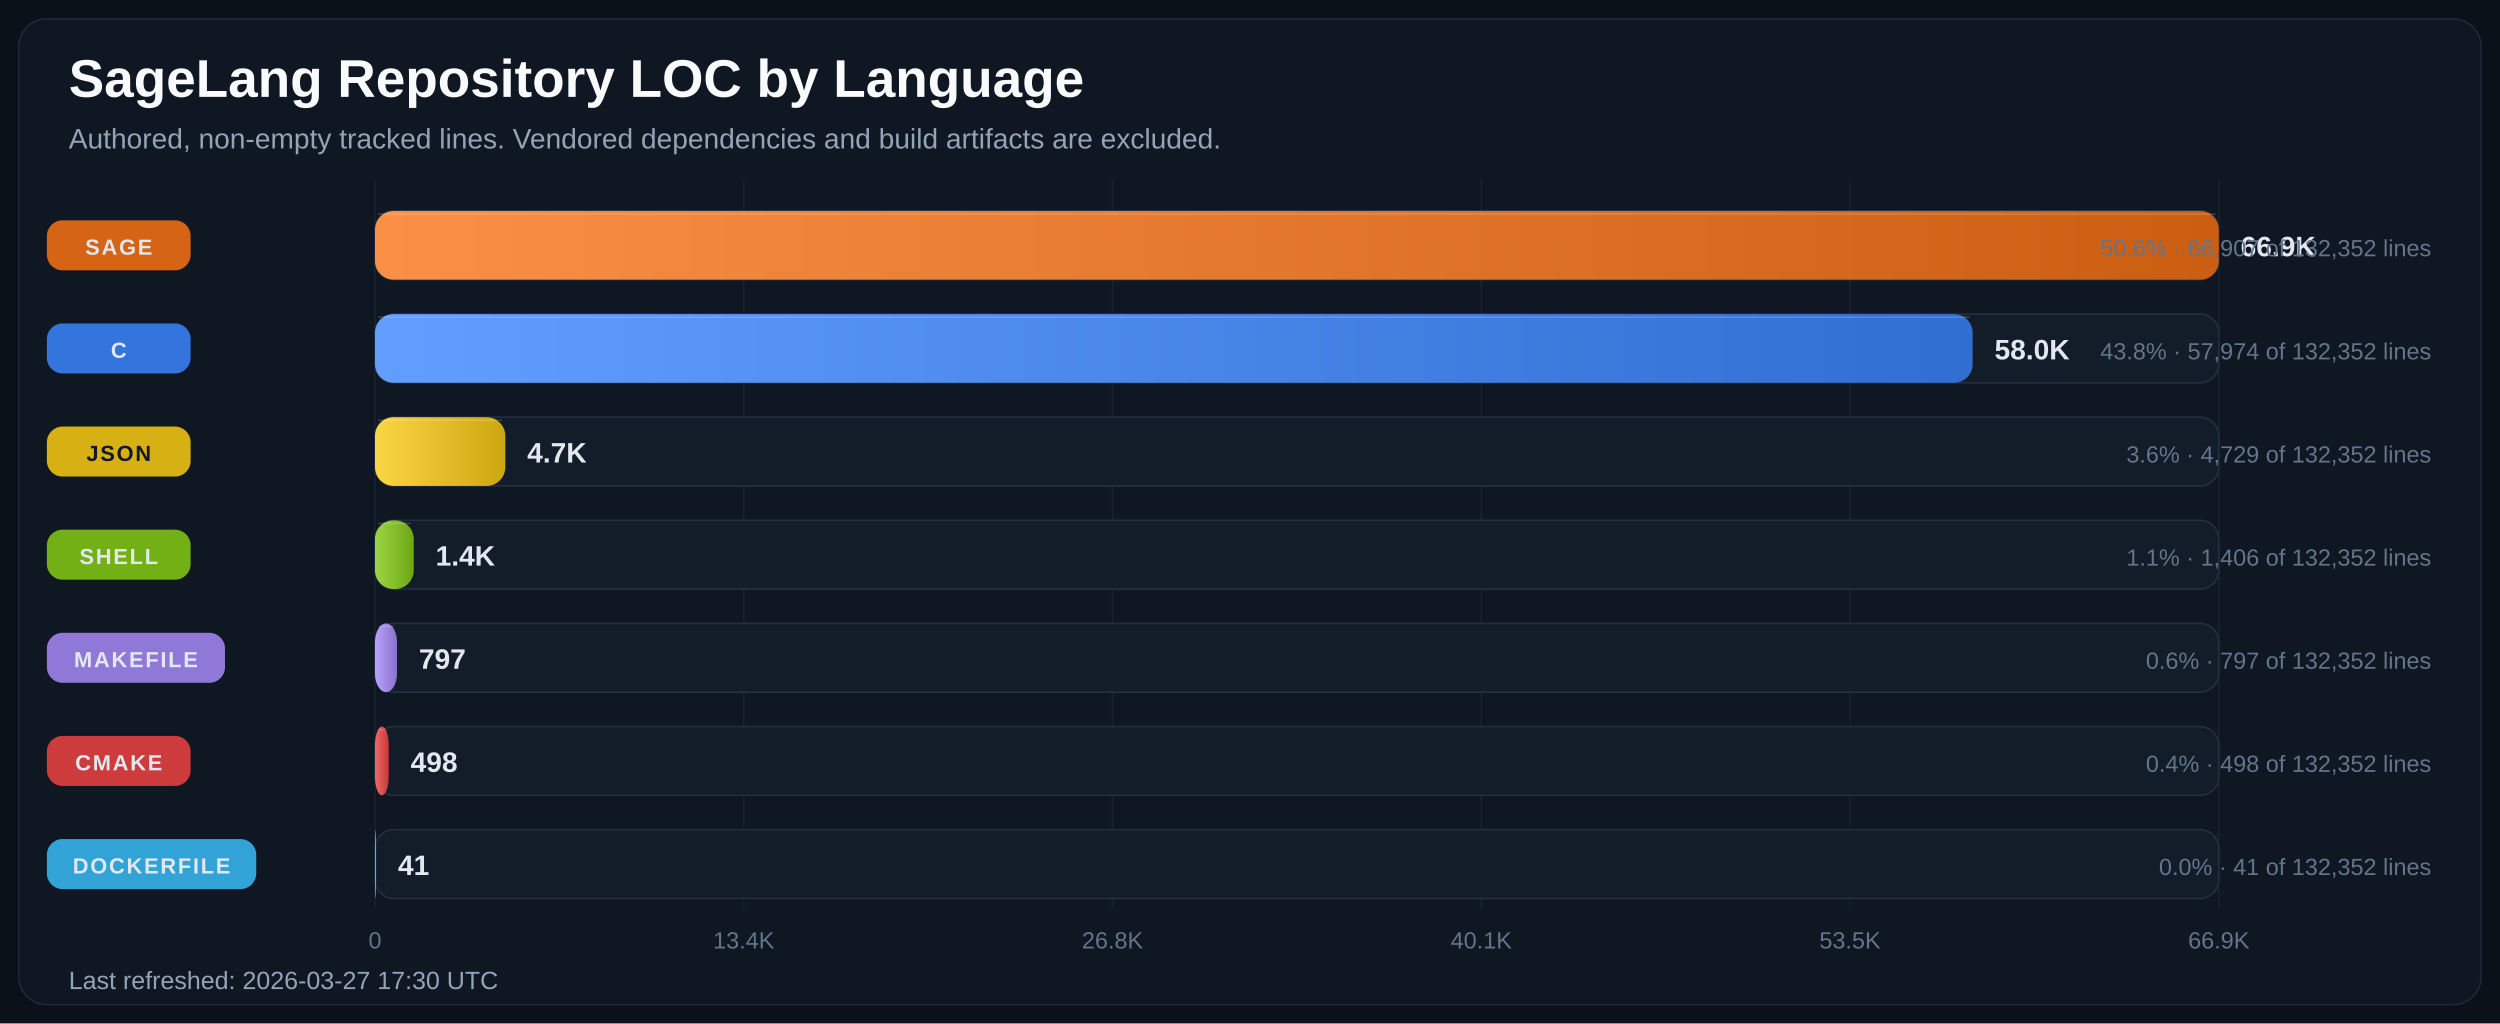
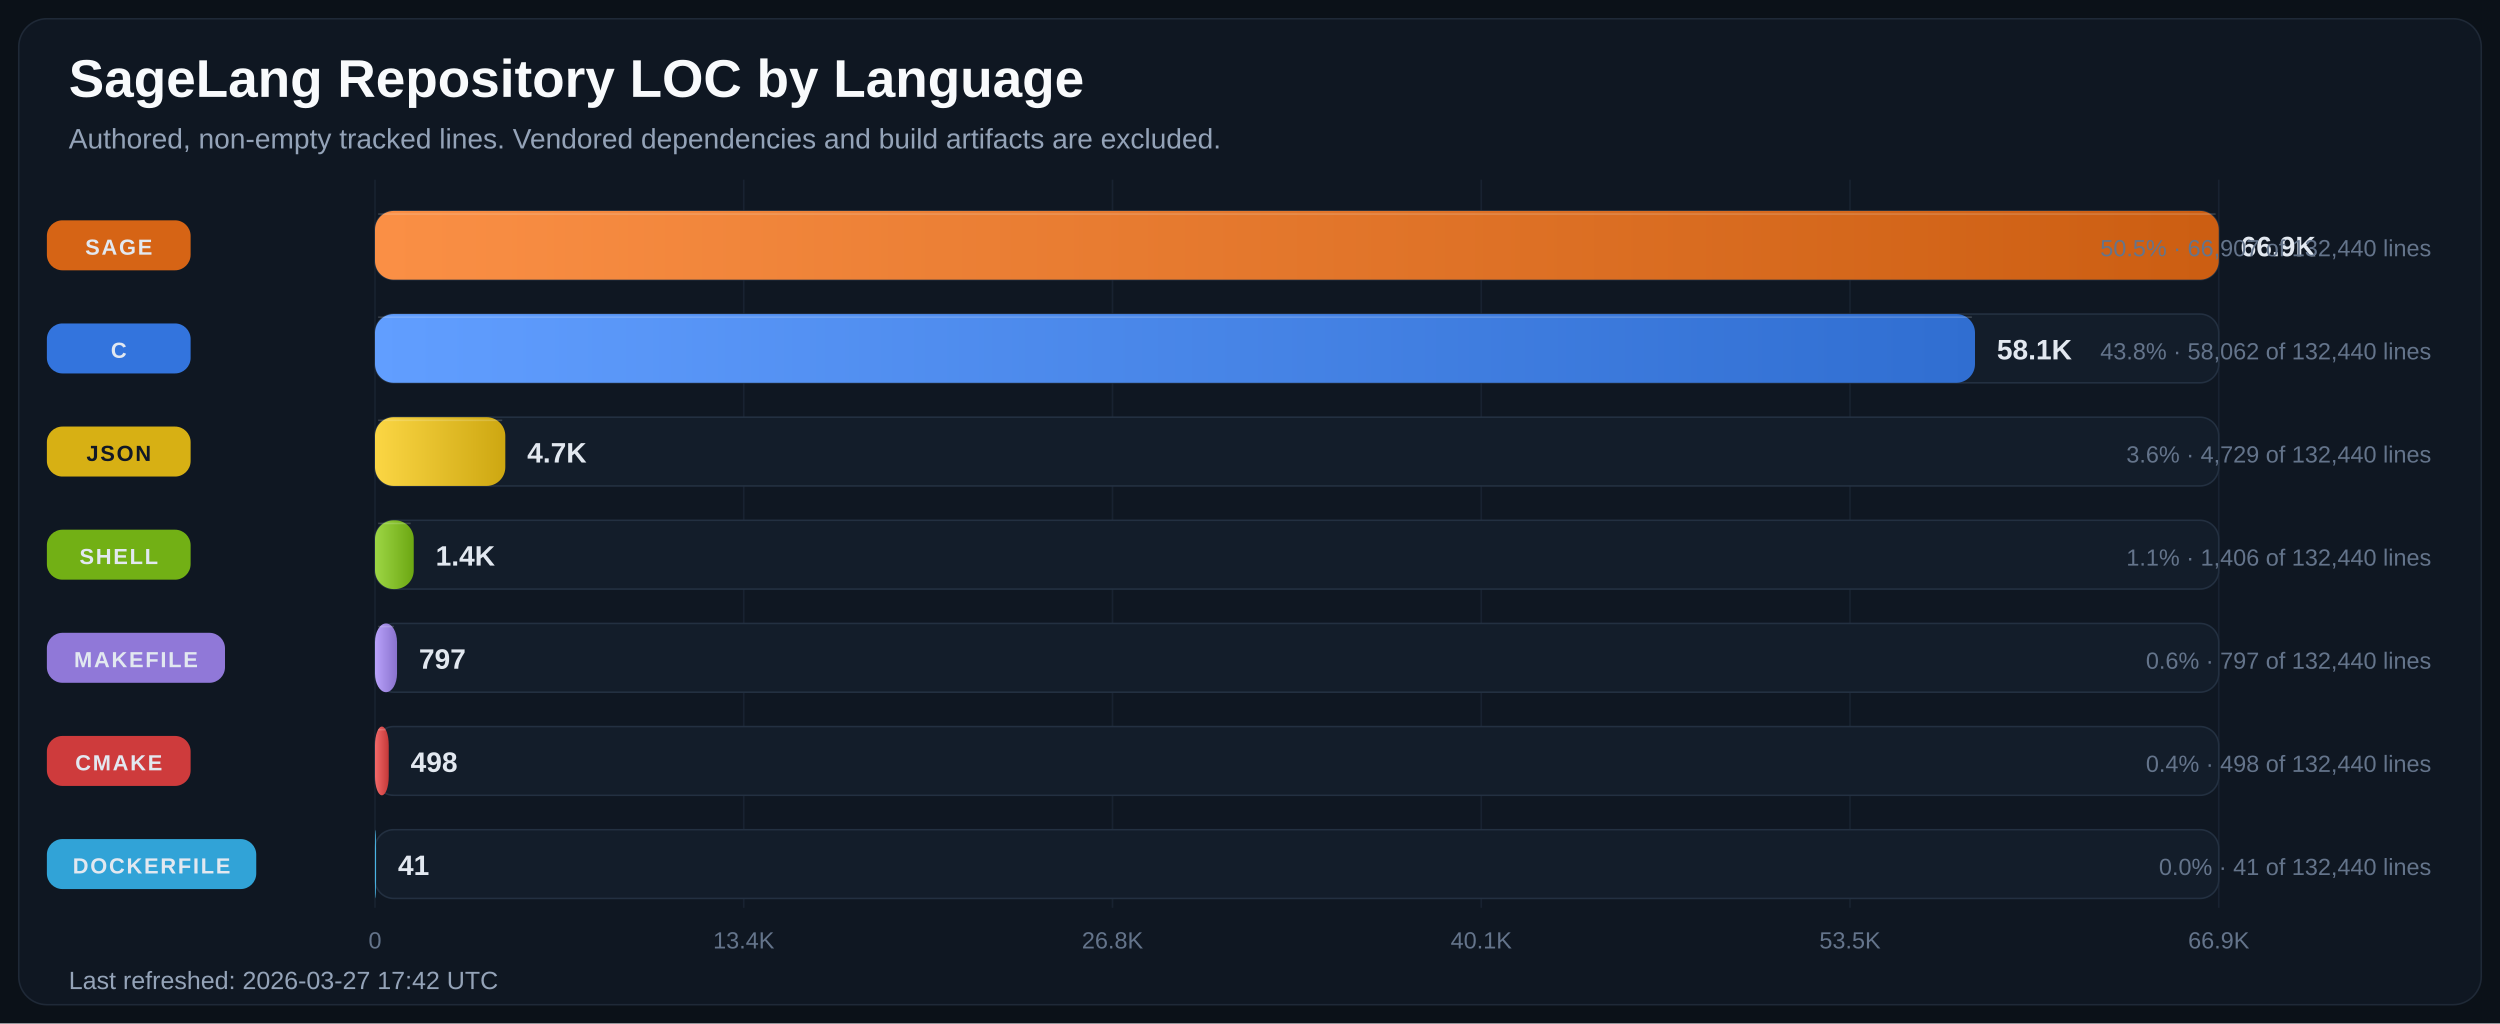
<svg xmlns="http://www.w3.org/2000/svg" width="1600" height="655" viewBox="0 0 1600 655" role="img" aria-labelledby="title desc">
  <defs>
    <linearGradient id="bar-gradient-0" x1="0%" y1="0%" x2="100%" y2="0%">
      <stop offset="0%" stop-color="#FA8F45" />
      <stop offset="100%" stop-color="#CC5E12" />
    </linearGradient>
    <linearGradient id="bar-gradient-1" x1="0%" y1="0%" x2="100%" y2="0%">
      <stop offset="0%" stop-color="#619EFF" />
      <stop offset="100%" stop-color="#306ED1" />
    </linearGradient>
    <linearGradient id="bar-gradient-2" x1="0%" y1="0%" x2="100%" y2="0%">
      <stop offset="0%" stop-color="#FBD644" />
      <stop offset="100%" stop-color="#CDA711" />
    </linearGradient>
    <linearGradient id="bar-gradient-3" x1="0%" y1="0%" x2="100%" y2="0%">
      <stop offset="0%" stop-color="#9DD645" />
      <stop offset="100%" stop-color="#6CA712" />
    </linearGradient>
    <linearGradient id="bar-gradient-4" x1="0%" y1="0%" x2="100%" y2="0%">
      <stop offset="0%" stop-color="#B9A2FB" />
      <stop offset="100%" stop-color="#8972CD" />
    </linearGradient>
    <linearGradient id="bar-gradient-5" x1="0%" y1="0%" x2="100%" y2="0%">
      <stop offset="0%" stop-color="#F26969" />
      <stop offset="100%" stop-color="#C43838" />
    </linearGradient>
    <linearGradient id="bar-gradient-6" x1="0%" y1="0%" x2="100%" y2="0%">
      <stop offset="0%" stop-color="#60CAF9" />
      <stop offset="100%" stop-color="#2E9BCB" />
    </linearGradient>
  </defs>
  <rect width="100%" height="100%" fill="#0B1118" />
  <rect x="12" y="12" width="1576" height="631" rx="18" fill="#0F1722" stroke="#1F2937" />
  <text x="44" y="62" fill="#F8FAFC" font-size="34" font-family="Segoe UI, Arial, sans-serif" font-weight="700">SageLang Repository LOC by Language</text>
  <text x="44" y="95" fill="#94A3B8" font-size="18" font-family="Segoe UI, Arial, sans-serif">Authored, non-empty tracked lines. Vendored dependencies and build artifacts are excluded.</text>
  <line x1="240.0" y1="115" x2="240.0" y2="581" stroke="#182231" stroke-width="1" />
  <text x="240.0" y="607" text-anchor="middle" fill="#64748B" font-size="15" font-family="Segoe UI, Arial, sans-serif">0</text>
  <line x1="476.0" y1="115" x2="476.0" y2="581" stroke="#182231" stroke-width="1" />
  <text x="476.0" y="607" text-anchor="middle" fill="#64748B" font-size="15" font-family="Segoe UI, Arial, sans-serif">13.4K</text>
  <line x1="712.0" y1="115" x2="712.0" y2="581" stroke="#182231" stroke-width="1" />
  <text x="712.0" y="607" text-anchor="middle" fill="#64748B" font-size="15" font-family="Segoe UI, Arial, sans-serif">26.8K</text>
  <line x1="948.0" y1="115" x2="948.0" y2="581" stroke="#182231" stroke-width="1" />
  <text x="948.0" y="607" text-anchor="middle" fill="#64748B" font-size="15" font-family="Segoe UI, Arial, sans-serif">40.1K</text>
  <line x1="1184.0" y1="115" x2="1184.0" y2="581" stroke="#182231" stroke-width="1" />
  <text x="1184.0" y="607" text-anchor="middle" fill="#64748B" font-size="15" font-family="Segoe UI, Arial, sans-serif">53.5K</text>
  <line x1="1420.0" y1="115" x2="1420.0" y2="581" stroke="#182231" stroke-width="1" />
  <text x="1420.0" y="607" text-anchor="middle" fill="#64748B" font-size="15" font-family="Segoe UI, Arial, sans-serif">66.9K</text>
  <rect x="30" y="141.0" width="92" height="32" rx="10" fill="#E06814" opacity="0.95" />
  <text x="76.0" y="163.0" text-anchor="middle" fill="#E2E8F0" font-size="14" font-family="Segoe UI, Arial, sans-serif" font-weight="700" letter-spacing="1.1">SAGE</text>
  <rect x="240" y="135" width="1180" height="44" rx="12" fill="#131D2A" stroke="#233041" />
  <rect x="240" y="135" width="1180.0" height="44" rx="12" fill="url(#bar-gradient-0)" />
  <line x1="242.0" y1="137.0" x2="1418.0" y2="137.0" stroke="#F8FAFC" stroke-opacity="0.18" />
  <text x="1434.0" y="164.0" fill="#E2E8F0" font-size="18" font-family="Segoe UI, Arial, sans-serif" font-weight="700">66.9K</text>
-   <text x="1556" y="164.0" text-anchor="end" fill="#64748B" font-size="15" font-family="Segoe UI, Arial, sans-serif">50.6% · 66,907 of 132,352 lines</text>
+   <text x="1556" y="164.0" text-anchor="end" fill="#64748B" font-size="15" font-family="Segoe UI, Arial, sans-serif">50.5% · 66,907 of 132,440 lines</text>
  <rect x="30" y="207.0" width="92" height="32" rx="10" fill="#3479E6" opacity="0.95" />
  <text x="76.0" y="229.0" text-anchor="middle" fill="#E2E8F0" font-size="14" font-family="Segoe UI, Arial, sans-serif" font-weight="700" letter-spacing="1.1">C</text>
  <rect x="240" y="201" width="1180" height="44" rx="12" fill="#131D2A" stroke="#233041" />
-   <rect x="240" y="201" width="1022.5" height="44" rx="12" fill="url(#bar-gradient-1)" />
-   <line x1="242.0" y1="203.0" x2="1260.5" y2="203.0" stroke="#F8FAFC" stroke-opacity="0.18" />
-   <text x="1276.5" y="230.0" fill="#E2E8F0" font-size="18" font-family="Segoe UI, Arial, sans-serif" font-weight="700">58.0K</text>
-   <text x="1556" y="230.0" text-anchor="end" fill="#64748B" font-size="15" font-family="Segoe UI, Arial, sans-serif">43.8% · 57,974 of 132,352 lines</text>
+   <rect x="240" y="201" width="1024.0" height="44" rx="12" fill="url(#bar-gradient-1)" />
+   <line x1="242.0" y1="203.0" x2="1262.0" y2="203.0" stroke="#F8FAFC" stroke-opacity="0.18" />
+   <text x="1278.0" y="230.0" fill="#E2E8F0" font-size="18" font-family="Segoe UI, Arial, sans-serif" font-weight="700">58.1K</text>
+   <text x="1556" y="230.0" text-anchor="end" fill="#64748B" font-size="15" font-family="Segoe UI, Arial, sans-serif">43.8% · 58,062 of 132,440 lines</text>
  <rect x="30" y="273.0" width="92" height="32" rx="10" fill="#E1B813" opacity="0.95" />
  <text x="76.0" y="295.0" text-anchor="middle" fill="#111827" font-size="14" font-family="Segoe UI, Arial, sans-serif" font-weight="700" letter-spacing="1.1">JSON</text>
  <rect x="240" y="267" width="1180" height="44" rx="12" fill="#131D2A" stroke="#233041" />
  <rect x="240" y="267" width="83.4" height="44" rx="12" fill="url(#bar-gradient-2)" />
  <line x1="242.0" y1="269.0" x2="321.4" y2="269.0" stroke="#F8FAFC" stroke-opacity="0.18" />
  <text x="337.4" y="296.0" fill="#E2E8F0" font-size="18" font-family="Segoe UI, Arial, sans-serif" font-weight="700">4.7K</text>
-   <text x="1556" y="296.0" text-anchor="end" fill="#64748B" font-size="15" font-family="Segoe UI, Arial, sans-serif">3.6% · 4,729 of 132,352 lines</text>
+   <text x="1556" y="296.0" text-anchor="end" fill="#64748B" font-size="15" font-family="Segoe UI, Arial, sans-serif">3.6% · 4,729 of 132,440 lines</text>
  <rect x="30" y="339.0" width="92" height="32" rx="10" fill="#77B814" opacity="0.95" />
  <text x="76.0" y="361.0" text-anchor="middle" fill="#E2E8F0" font-size="14" font-family="Segoe UI, Arial, sans-serif" font-weight="700" letter-spacing="1.1">SHELL</text>
  <rect x="240" y="333" width="1180" height="44" rx="12" fill="#131D2A" stroke="#233041" />
  <rect x="240" y="333" width="24.8" height="44" rx="12" fill="url(#bar-gradient-3)" />
  <line x1="242.0" y1="335.0" x2="262.8" y2="335.0" stroke="#F8FAFC" stroke-opacity="0.18" />
  <text x="278.8" y="362.0" fill="#E2E8F0" font-size="18" font-family="Segoe UI, Arial, sans-serif" font-weight="700">1.4K</text>
-   <text x="1556" y="362.0" text-anchor="end" fill="#64748B" font-size="15" font-family="Segoe UI, Arial, sans-serif">1.1% · 1,406 of 132,352 lines</text>
+   <text x="1556" y="362.0" text-anchor="end" fill="#64748B" font-size="15" font-family="Segoe UI, Arial, sans-serif">1.1% · 1,406 of 132,440 lines</text>
  <rect x="30" y="405.0" width="114" height="32" rx="10" fill="#967DE1" opacity="0.95" />
  <text x="87.0" y="427.0" text-anchor="middle" fill="#E2E8F0" font-size="14" font-family="Segoe UI, Arial, sans-serif" font-weight="700" letter-spacing="1.1">MAKEFILE</text>
  <rect x="240" y="399" width="1180" height="44" rx="12" fill="#131D2A" stroke="#233041" />
  <rect x="240" y="399" width="14.1" height="44" rx="12" fill="url(#bar-gradient-4)" />
  <line x1="242.0" y1="401.0" x2="252.1" y2="401.0" stroke="#F8FAFC" stroke-opacity="0.18" />
  <text x="268.1" y="428.0" fill="#E2E8F0" font-size="18" font-family="Segoe UI, Arial, sans-serif" font-weight="700">797</text>
-   <text x="1556" y="428.0" text-anchor="end" fill="#64748B" font-size="15" font-family="Segoe UI, Arial, sans-serif">0.6% · 797 of 132,352 lines</text>
+   <text x="1556" y="428.0" text-anchor="end" fill="#64748B" font-size="15" font-family="Segoe UI, Arial, sans-serif">0.6% · 797 of 132,440 lines</text>
  <rect x="30" y="471.0" width="92" height="32" rx="10" fill="#D73D3D" opacity="0.95" />
  <text x="76.0" y="493.0" text-anchor="middle" fill="#E2E8F0" font-size="14" font-family="Segoe UI, Arial, sans-serif" font-weight="700" letter-spacing="1.1">CMAKE</text>
  <rect x="240" y="465" width="1180" height="44" rx="12" fill="#131D2A" stroke="#233041" />
  <rect x="240" y="465" width="8.8" height="44" rx="12" fill="url(#bar-gradient-5)" />
  <line x1="242.0" y1="467.0" x2="246.8" y2="467.0" stroke="#F8FAFC" stroke-opacity="0.18" />
  <text x="262.8" y="494.0" fill="#E2E8F0" font-size="18" font-family="Segoe UI, Arial, sans-serif" font-weight="700">498</text>
-   <text x="1556" y="494.0" text-anchor="end" fill="#64748B" font-size="15" font-family="Segoe UI, Arial, sans-serif">0.4% · 498 of 132,352 lines</text>
+   <text x="1556" y="494.0" text-anchor="end" fill="#64748B" font-size="15" font-family="Segoe UI, Arial, sans-serif">0.4% · 498 of 132,440 lines</text>
  <rect x="30" y="537.0" width="134" height="32" rx="10" fill="#32AADF" opacity="0.95" />
  <text x="97.0" y="559.0" text-anchor="middle" fill="#E2E8F0" font-size="14" font-family="Segoe UI, Arial, sans-serif" font-weight="700" letter-spacing="1.1">DOCKERFILE</text>
  <rect x="240" y="531" width="1180" height="44" rx="12" fill="#131D2A" stroke="#233041" />
  <rect x="240" y="531" width="0.7" height="44" rx="12" fill="url(#bar-gradient-6)" />
  <line x1="242.0" y1="533.0" x2="242.0" y2="533.0" stroke="#F8FAFC" stroke-opacity="0.18" />
  <text x="254.7" y="560.0" fill="#E2E8F0" font-size="18" font-family="Segoe UI, Arial, sans-serif" font-weight="700">41</text>
-   <text x="1556" y="560.0" text-anchor="end" fill="#64748B" font-size="15" font-family="Segoe UI, Arial, sans-serif">0.0% · 41 of 132,352 lines</text>
-   <text x="44" y="633" fill="#94A3B8" font-size="16" font-family="Segoe UI, Arial, sans-serif">Last refreshed: 2026-03-27 17:30 UTC</text>
+   <text x="1556" y="560.0" text-anchor="end" fill="#64748B" font-size="15" font-family="Segoe UI, Arial, sans-serif">0.0% · 41 of 132,440 lines</text>
+   <text x="44" y="633" fill="#94A3B8" font-size="16" font-family="Segoe UI, Arial, sans-serif">Last refreshed: 2026-03-27 17:42 UTC</text>
</svg>
